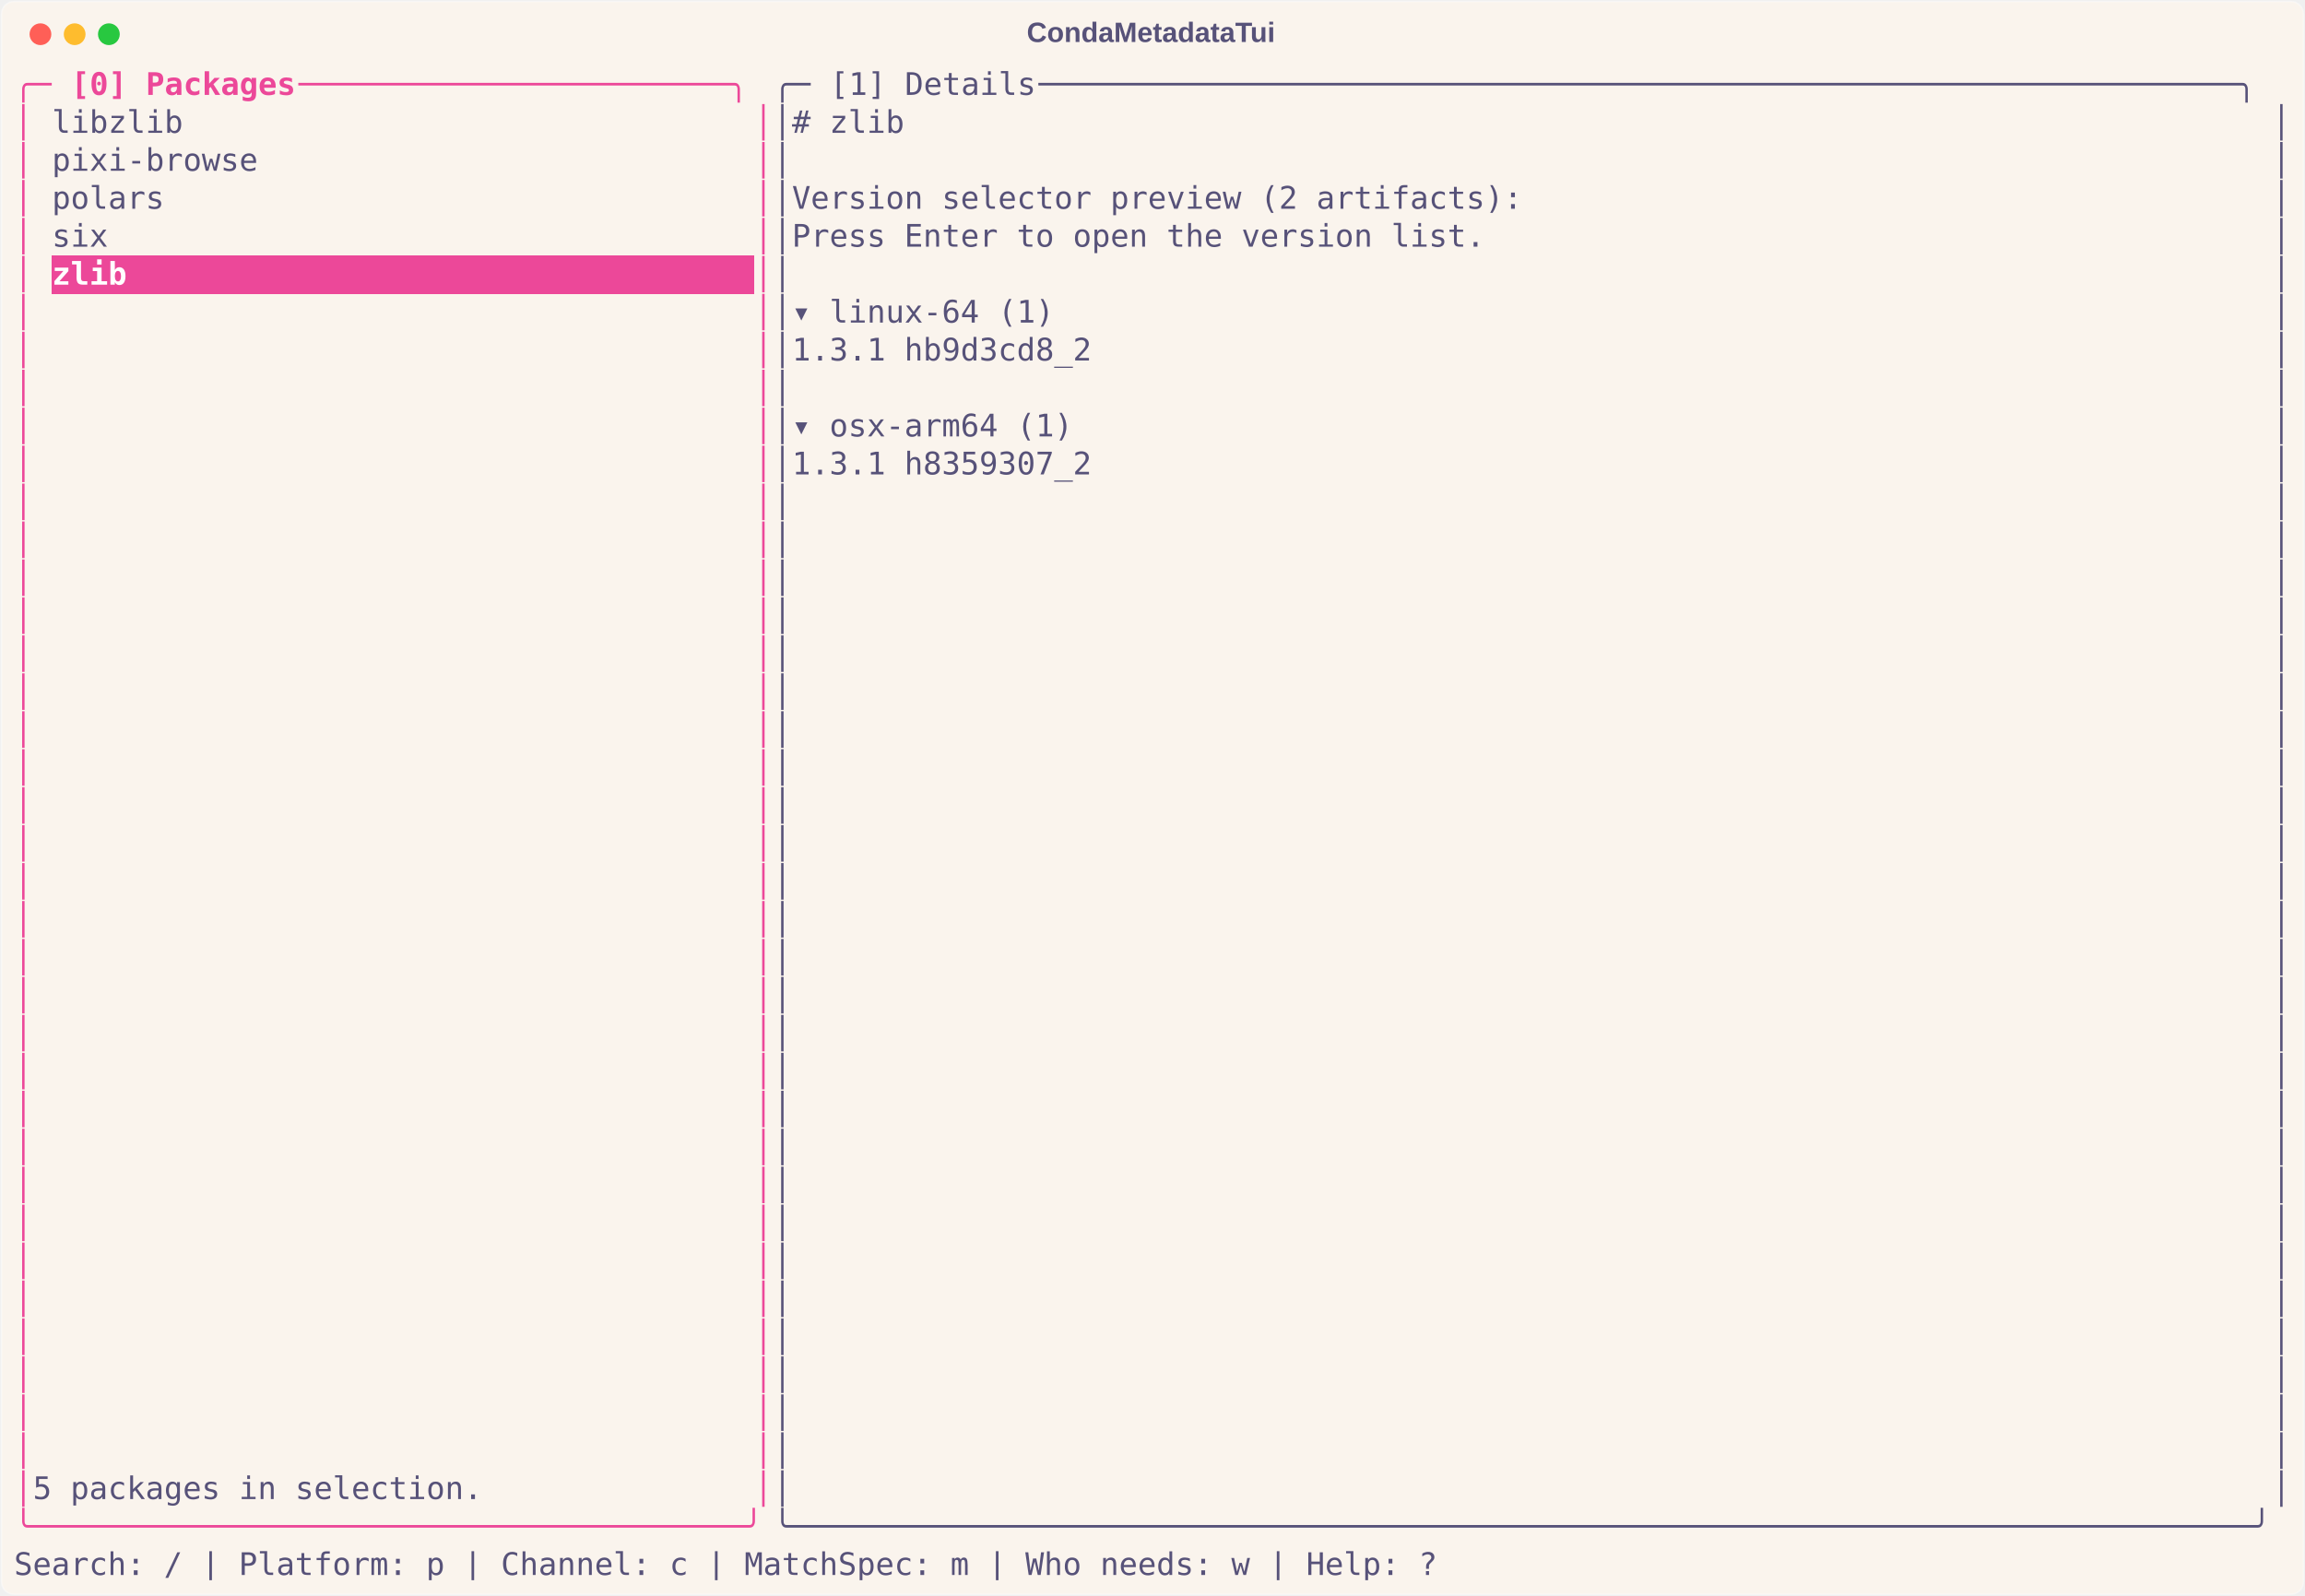
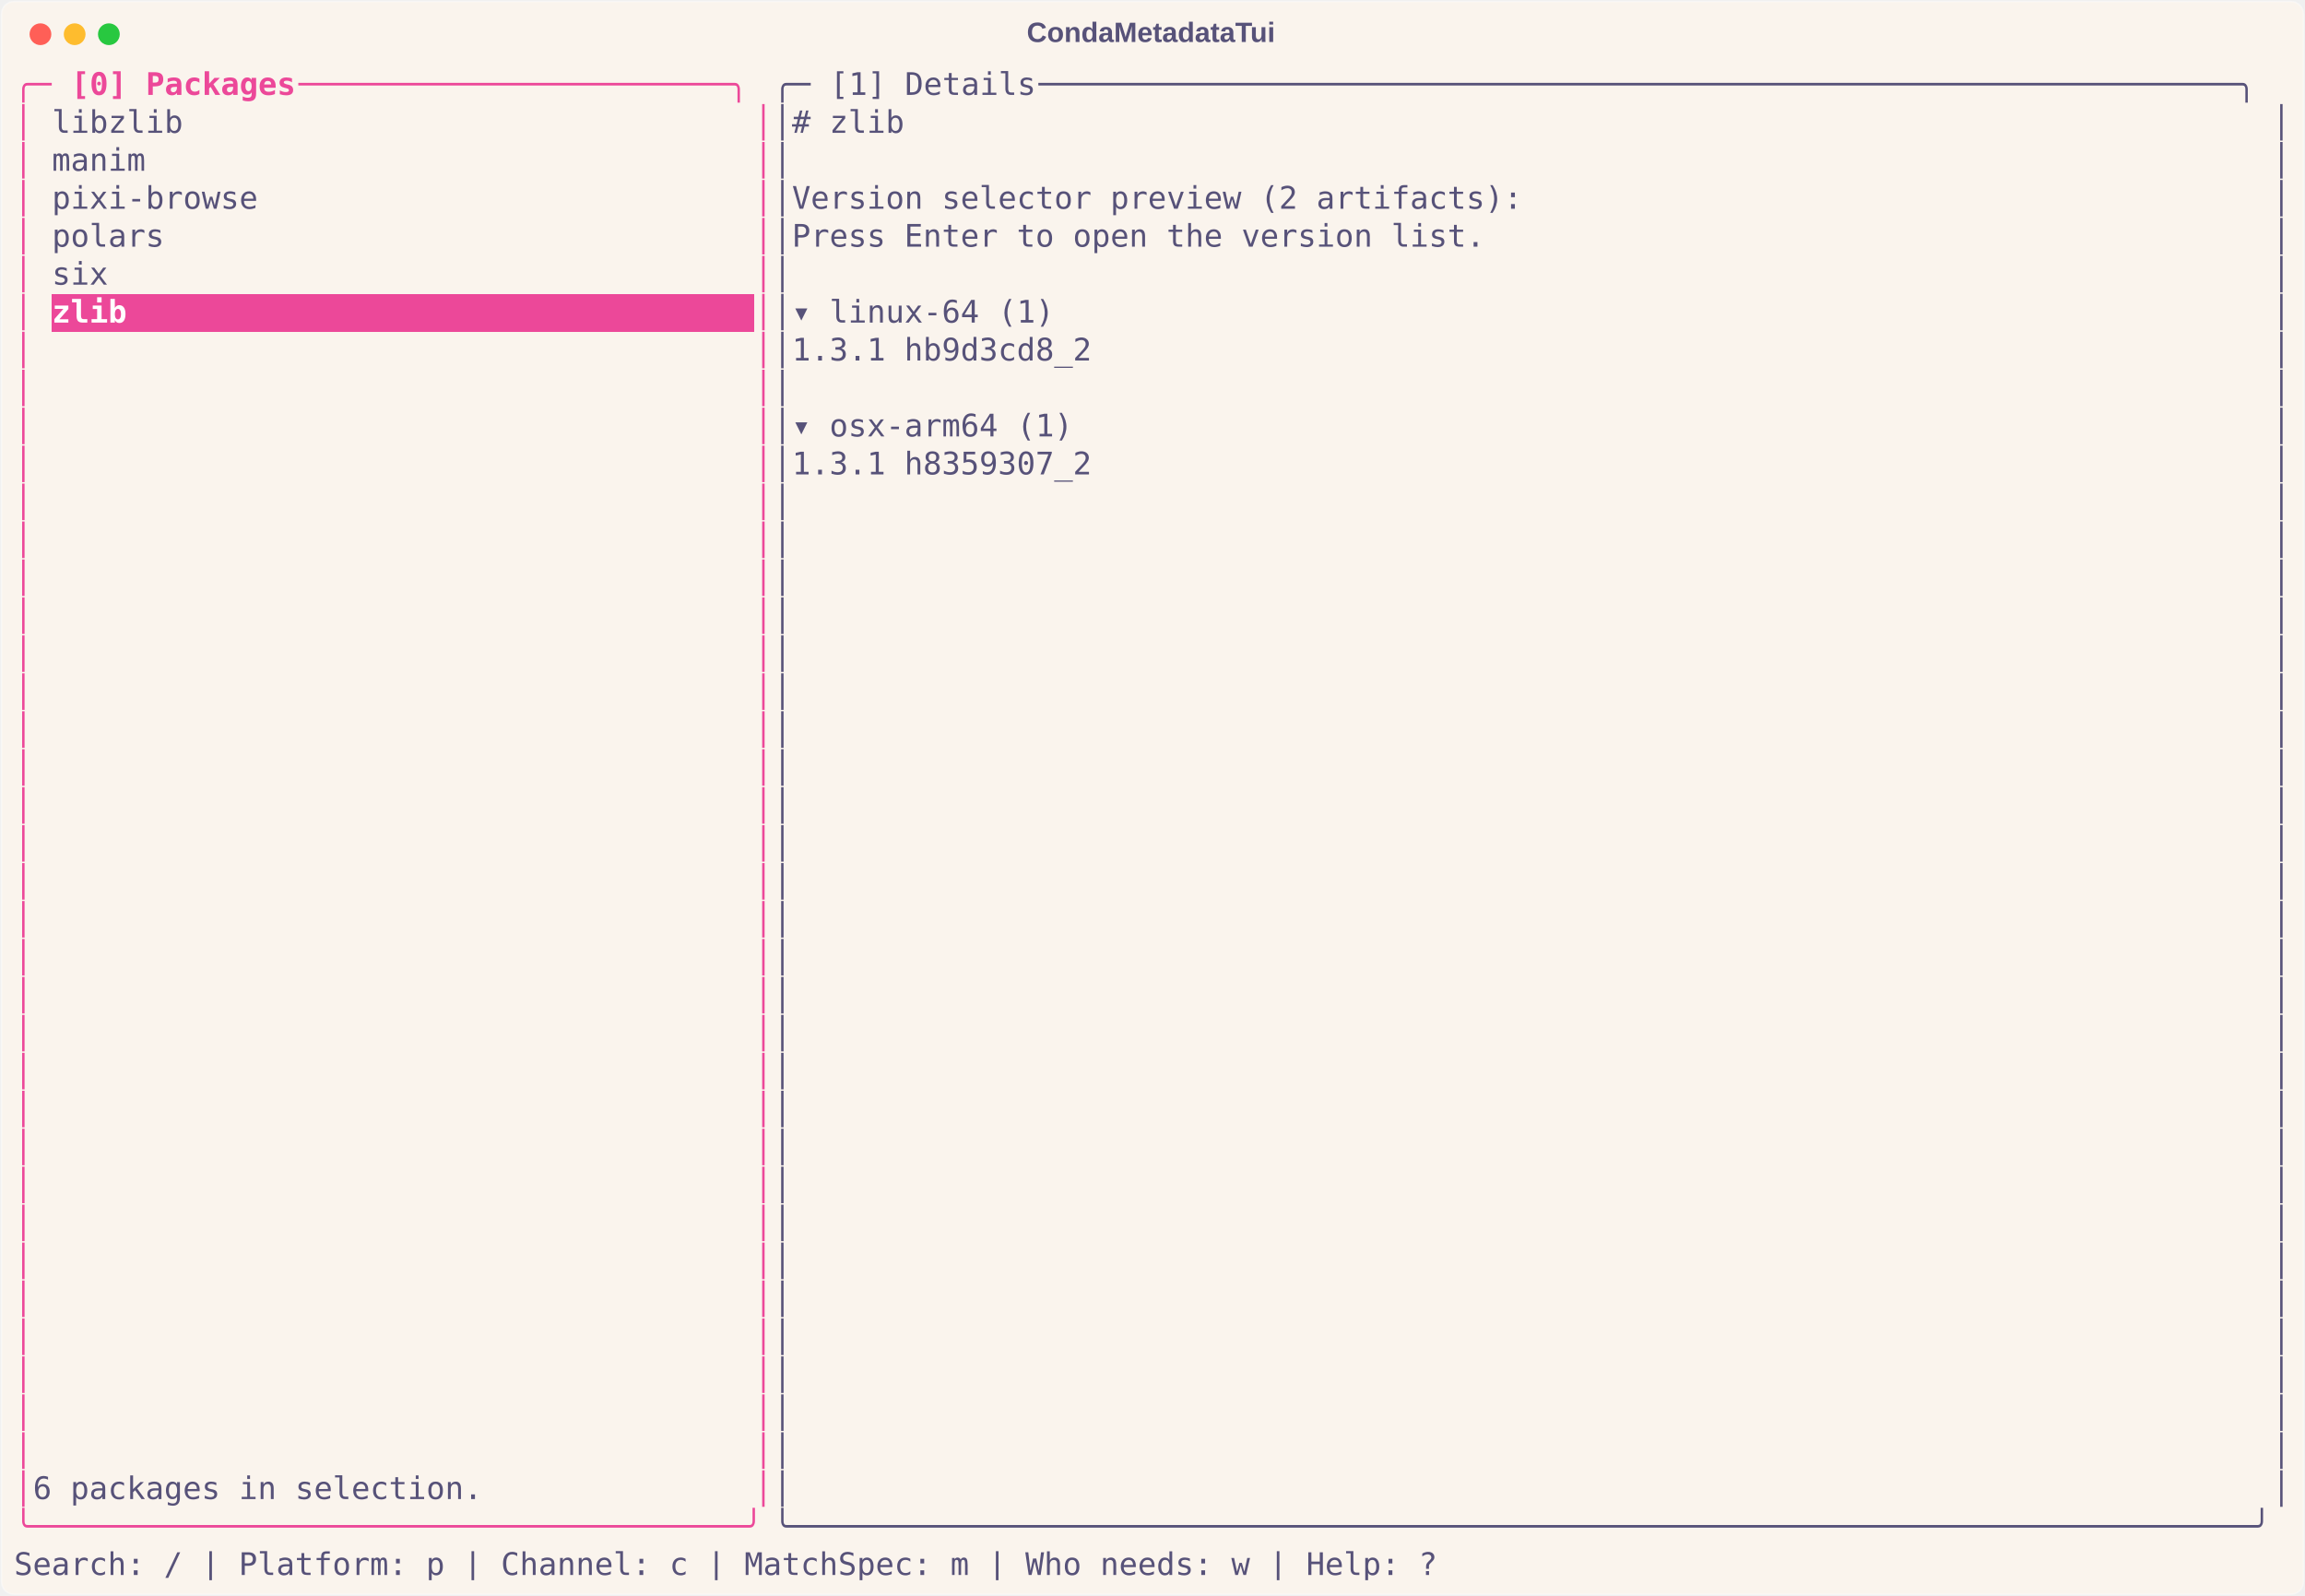
<svg xmlns="http://www.w3.org/2000/svg" class="rich-terminal" viewBox="0 0 1482 1026.0">
  <style>

    @font-face {
        font-family: "Fira Code";
        src: local("FiraCode-Regular"),
                url("https://cdnjs.cloudflare.com/ajax/libs/firacode/6.2.0/woff2/FiraCode-Regular.woff2") format("woff2"),
                url("https://cdnjs.cloudflare.com/ajax/libs/firacode/6.2.0/woff/FiraCode-Regular.woff") format("woff");
        font-style: normal;
        font-weight: 400;
    }
    @font-face {
        font-family: "Fira Code";
        src: local("FiraCode-Bold"),
                url("https://cdnjs.cloudflare.com/ajax/libs/firacode/6.2.0/woff2/FiraCode-Bold.woff2") format("woff2"),
                url("https://cdnjs.cloudflare.com/ajax/libs/firacode/6.2.0/woff/FiraCode-Bold.woff") format("woff");
        font-style: bold;
        font-weight: 700;
    }

    .terminal-matrix {
        font-family: Fira Code, monospace;
        font-size: 20px;
        line-height: 24.4px;
        font-variant-east-asian: full-width;
    }

    .terminal-title {
        font-size: 18px;
        font-weight: bold;
        font-family: arial;
    }

    .terminal-r1 { fill: #ec4899 }
.terminal-r2 { fill: #ec4899;font-weight: bold }
.terminal-r3 { fill: #575279 }
.terminal-r4 { fill: #ffffff;font-weight: bold }
    </style>
  <defs>
    <clipPath id="terminal-clip-terminal">
      <rect x="0" y="0" width="1463.0" height="975.0" />
    </clipPath>
    <clipPath id="terminal-line-0">
      <rect x="0" y="1.5" width="1464" height="24.65" />
    </clipPath>
    <clipPath id="terminal-line-1">
      <rect x="0" y="25.9" width="1464" height="24.65" />
    </clipPath>
    <clipPath id="terminal-line-2">
      <rect x="0" y="50.3" width="1464" height="24.65" />
    </clipPath>
    <clipPath id="terminal-line-3">
      <rect x="0" y="74.7" width="1464" height="24.65" />
    </clipPath>
    <clipPath id="terminal-line-4">
      <rect x="0" y="99.1" width="1464" height="24.65" />
    </clipPath>
    <clipPath id="terminal-line-5">
      <rect x="0" y="123.5" width="1464" height="24.65" />
    </clipPath>
    <clipPath id="terminal-line-6">
      <rect x="0" y="147.9" width="1464" height="24.65" />
    </clipPath>
    <clipPath id="terminal-line-7">
      <rect x="0" y="172.3" width="1464" height="24.65" />
    </clipPath>
    <clipPath id="terminal-line-8">
      <rect x="0" y="196.7" width="1464" height="24.65" />
    </clipPath>
    <clipPath id="terminal-line-9">
      <rect x="0" y="221.1" width="1464" height="24.65" />
    </clipPath>
    <clipPath id="terminal-line-10">
      <rect x="0" y="245.5" width="1464" height="24.65" />
    </clipPath>
    <clipPath id="terminal-line-11">
      <rect x="0" y="269.9" width="1464" height="24.65" />
    </clipPath>
    <clipPath id="terminal-line-12">
      <rect x="0" y="294.3" width="1464" height="24.65" />
    </clipPath>
    <clipPath id="terminal-line-13">
      <rect x="0" y="318.7" width="1464" height="24.65" />
    </clipPath>
    <clipPath id="terminal-line-14">
      <rect x="0" y="343.1" width="1464" height="24.65" />
    </clipPath>
    <clipPath id="terminal-line-15">
      <rect x="0" y="367.5" width="1464" height="24.65" />
    </clipPath>
    <clipPath id="terminal-line-16">
      <rect x="0" y="391.9" width="1464" height="24.65" />
    </clipPath>
    <clipPath id="terminal-line-17">
      <rect x="0" y="416.3" width="1464" height="24.65" />
    </clipPath>
    <clipPath id="terminal-line-18">
      <rect x="0" y="440.7" width="1464" height="24.65" />
    </clipPath>
    <clipPath id="terminal-line-19">
      <rect x="0" y="465.1" width="1464" height="24.65" />
    </clipPath>
    <clipPath id="terminal-line-20">
      <rect x="0" y="489.5" width="1464" height="24.65" />
    </clipPath>
    <clipPath id="terminal-line-21">
      <rect x="0" y="513.9" width="1464" height="24.65" />
    </clipPath>
    <clipPath id="terminal-line-22">
      <rect x="0" y="538.3" width="1464" height="24.65" />
    </clipPath>
    <clipPath id="terminal-line-23">
      <rect x="0" y="562.7" width="1464" height="24.65" />
    </clipPath>
    <clipPath id="terminal-line-24">
      <rect x="0" y="587.1" width="1464" height="24.65" />
    </clipPath>
    <clipPath id="terminal-line-25">
      <rect x="0" y="611.5" width="1464" height="24.65" />
    </clipPath>
    <clipPath id="terminal-line-26">
      <rect x="0" y="635.9" width="1464" height="24.65" />
    </clipPath>
    <clipPath id="terminal-line-27">
      <rect x="0" y="660.3" width="1464" height="24.65" />
    </clipPath>
    <clipPath id="terminal-line-28">
      <rect x="0" y="684.7" width="1464" height="24.65" />
    </clipPath>
    <clipPath id="terminal-line-29">
      <rect x="0" y="709.1" width="1464" height="24.65" />
    </clipPath>
    <clipPath id="terminal-line-30">
      <rect x="0" y="733.5" width="1464" height="24.65" />
    </clipPath>
    <clipPath id="terminal-line-31">
      <rect x="0" y="757.9" width="1464" height="24.65" />
    </clipPath>
    <clipPath id="terminal-line-32">
      <rect x="0" y="782.3" width="1464" height="24.65" />
    </clipPath>
    <clipPath id="terminal-line-33">
      <rect x="0" y="806.7" width="1464" height="24.65" />
    </clipPath>
    <clipPath id="terminal-line-34">
      <rect x="0" y="831.1" width="1464" height="24.65" />
    </clipPath>
    <clipPath id="terminal-line-35">
      <rect x="0" y="855.5" width="1464" height="24.65" />
    </clipPath>
    <clipPath id="terminal-line-36">
      <rect x="0" y="879.9" width="1464" height="24.65" />
    </clipPath>
    <clipPath id="terminal-line-37">
      <rect x="0" y="904.3" width="1464" height="24.65" />
    </clipPath>
    <clipPath id="terminal-line-38">
      <rect x="0" y="928.7" width="1464" height="24.65" />
    </clipPath>
  </defs>
  <rect fill="#faf4ed" stroke="rgba(255,255,255,0.35)" stroke-width="1" x="1" y="1" width="1480" height="1024" rx="8" />
  <text class="terminal-title" fill="#575279" text-anchor="middle" x="740" y="27">CondaMetadataTui</text>
  <g transform="translate(26,22)">
    <circle cx="0" cy="0" r="7" fill="#ff5f57" />
    <circle cx="22" cy="0" r="7" fill="#febc2e" />
    <circle cx="44" cy="0" r="7" fill="#28c840" />
  </g>
  <g transform="translate(9, 41)" clip-path="url(#terminal-clip-terminal)">
-     <rect fill="#ec4899" x="24.4" y="123.5" width="48.8" height="24.65" shape-rendering="crispEdges" />
-     <rect fill="#ec4899" x="73.2" y="123.5" width="402.6" height="24.65" shape-rendering="crispEdges" />
+     <rect fill="#ec4899" x="24.4" y="147.9" width="48.8" height="24.65" shape-rendering="crispEdges" />
+     <rect fill="#ec4899" x="73.2" y="147.9" width="402.6" height="24.65" shape-rendering="crispEdges" />
    <g class="terminal-matrix">
      <text class="terminal-r1" x="0" y="20" textLength="36.6" clip-path="url(#terminal-line-0)">╭─ </text>
      <text class="terminal-r2" x="36.6" y="20" textLength="146.4" clip-path="url(#terminal-line-0)">[0] Packages</text>
      <text class="terminal-r1" x="183" y="20" textLength="305" clip-path="url(#terminal-line-0)"> ───────────────────────╮</text>
      <text class="terminal-r3" x="488" y="20" textLength="36.6" clip-path="url(#terminal-line-0)">╭─ </text>
      <text class="terminal-r3" x="524.6" y="20" textLength="134.2" clip-path="url(#terminal-line-0)">[1] Details</text>
      <text class="terminal-r3" x="658.8" y="20" textLength="805.2" clip-path="url(#terminal-line-0)"> ────────────────────────────────────────────────────────────────╮</text>
      <text class="terminal-r3" x="1464" y="20" textLength="12.2" clip-path="url(#terminal-line-0)">
</text>
      <text class="terminal-r1" x="0" y="44.4" textLength="12.2" clip-path="url(#terminal-line-1)">│</text>
      <text class="terminal-r3" x="24.4" y="44.4" textLength="85.4" clip-path="url(#terminal-line-1)">libzlib</text>
      <text class="terminal-r1" x="475.8" y="44.4" textLength="12.2" clip-path="url(#terminal-line-1)">│</text>
      <text class="terminal-r3" x="488" y="44.4" textLength="12.2" clip-path="url(#terminal-line-1)">│</text>
      <text class="terminal-r3" x="500.2" y="44.4" textLength="73.2" clip-path="url(#terminal-line-1)"># zlib</text>
      <text class="terminal-r3" x="1451.8" y="44.4" textLength="12.2" clip-path="url(#terminal-line-1)">│</text>
      <text class="terminal-r3" x="1464" y="44.4" textLength="12.2" clip-path="url(#terminal-line-1)">
</text>
      <text class="terminal-r1" x="0" y="68.8" textLength="12.2" clip-path="url(#terminal-line-2)">│</text>
-       <text class="terminal-r3" x="24.4" y="68.8" textLength="134.2" clip-path="url(#terminal-line-2)">pixi-browse</text>
+       <text class="terminal-r3" x="24.4" y="68.8" textLength="61" clip-path="url(#terminal-line-2)">manim</text>
      <text class="terminal-r1" x="475.8" y="68.8" textLength="12.2" clip-path="url(#terminal-line-2)">│</text>
      <text class="terminal-r3" x="488" y="68.8" textLength="12.2" clip-path="url(#terminal-line-2)">│</text>
      <text class="terminal-r3" x="1451.8" y="68.8" textLength="12.2" clip-path="url(#terminal-line-2)">│</text>
      <text class="terminal-r3" x="1464" y="68.8" textLength="12.2" clip-path="url(#terminal-line-2)">
</text>
      <text class="terminal-r1" x="0" y="93.2" textLength="12.2" clip-path="url(#terminal-line-3)">│</text>
-       <text class="terminal-r3" x="24.4" y="93.2" textLength="73.2" clip-path="url(#terminal-line-3)">polars</text>
+       <text class="terminal-r3" x="24.4" y="93.2" textLength="134.2" clip-path="url(#terminal-line-3)">pixi-browse</text>
      <text class="terminal-r1" x="475.8" y="93.2" textLength="12.2" clip-path="url(#terminal-line-3)">│</text>
      <text class="terminal-r3" x="488" y="93.2" textLength="12.2" clip-path="url(#terminal-line-3)">│</text>
      <text class="terminal-r3" x="500.2" y="93.2" textLength="475.8" clip-path="url(#terminal-line-3)">Version selector preview (2 artifacts):</text>
      <text class="terminal-r3" x="1451.8" y="93.2" textLength="12.2" clip-path="url(#terminal-line-3)">│</text>
      <text class="terminal-r3" x="1464" y="93.2" textLength="12.2" clip-path="url(#terminal-line-3)">
</text>
      <text class="terminal-r1" x="0" y="117.6" textLength="12.2" clip-path="url(#terminal-line-4)">│</text>
-       <text class="terminal-r3" x="24.4" y="117.6" textLength="36.6" clip-path="url(#terminal-line-4)">six</text>
+       <text class="terminal-r3" x="24.4" y="117.6" textLength="73.2" clip-path="url(#terminal-line-4)">polars</text>
      <text class="terminal-r1" x="475.8" y="117.6" textLength="12.2" clip-path="url(#terminal-line-4)">│</text>
      <text class="terminal-r3" x="488" y="117.6" textLength="12.2" clip-path="url(#terminal-line-4)">│</text>
      <text class="terminal-r3" x="500.2" y="117.6" textLength="451.4" clip-path="url(#terminal-line-4)">Press Enter to open the version list.</text>
      <text class="terminal-r3" x="1451.8" y="117.6" textLength="12.2" clip-path="url(#terminal-line-4)">│</text>
      <text class="terminal-r3" x="1464" y="117.6" textLength="12.2" clip-path="url(#terminal-line-4)">
</text>
      <text class="terminal-r1" x="0" y="142" textLength="12.2" clip-path="url(#terminal-line-5)">│</text>
-       <text class="terminal-r4" x="24.4" y="142" textLength="48.8" clip-path="url(#terminal-line-5)">zlib</text>
+       <text class="terminal-r3" x="24.4" y="142" textLength="36.6" clip-path="url(#terminal-line-5)">six</text>
      <text class="terminal-r1" x="475.8" y="142" textLength="12.2" clip-path="url(#terminal-line-5)">│</text>
      <text class="terminal-r3" x="488" y="142" textLength="12.2" clip-path="url(#terminal-line-5)">│</text>
      <text class="terminal-r3" x="1451.8" y="142" textLength="12.2" clip-path="url(#terminal-line-5)">│</text>
      <text class="terminal-r3" x="1464" y="142" textLength="12.2" clip-path="url(#terminal-line-5)">
</text>
      <text class="terminal-r1" x="0" y="166.4" textLength="12.2" clip-path="url(#terminal-line-6)">│</text>
+       <text class="terminal-r4" x="24.4" y="166.4" textLength="48.8" clip-path="url(#terminal-line-6)">zlib</text>
      <text class="terminal-r1" x="475.8" y="166.4" textLength="12.2" clip-path="url(#terminal-line-6)">│</text>
      <text class="terminal-r3" x="488" y="166.4" textLength="12.2" clip-path="url(#terminal-line-6)">│</text>
      <text class="terminal-r3" x="500.2" y="166.4" textLength="170.8" clip-path="url(#terminal-line-6)">▾ linux-64 (1)</text>
      <text class="terminal-r3" x="1451.8" y="166.4" textLength="12.2" clip-path="url(#terminal-line-6)">│</text>
      <text class="terminal-r3" x="1464" y="166.4" textLength="12.2" clip-path="url(#terminal-line-6)">
</text>
      <text class="terminal-r1" x="0" y="190.8" textLength="12.2" clip-path="url(#terminal-line-7)">│</text>
      <text class="terminal-r1" x="475.8" y="190.8" textLength="12.2" clip-path="url(#terminal-line-7)">│</text>
      <text class="terminal-r3" x="488" y="190.8" textLength="12.2" clip-path="url(#terminal-line-7)">│</text>
      <text class="terminal-r3" x="500.2" y="190.8" textLength="195.2" clip-path="url(#terminal-line-7)">1.3.1 hb9d3cd8_2</text>
      <text class="terminal-r3" x="1451.8" y="190.8" textLength="12.2" clip-path="url(#terminal-line-7)">│</text>
      <text class="terminal-r3" x="1464" y="190.8" textLength="12.2" clip-path="url(#terminal-line-7)">
</text>
      <text class="terminal-r1" x="0" y="215.2" textLength="12.2" clip-path="url(#terminal-line-8)">│</text>
      <text class="terminal-r1" x="475.8" y="215.2" textLength="12.2" clip-path="url(#terminal-line-8)">│</text>
      <text class="terminal-r3" x="488" y="215.2" textLength="12.2" clip-path="url(#terminal-line-8)">│</text>
      <text class="terminal-r3" x="1451.8" y="215.2" textLength="12.2" clip-path="url(#terminal-line-8)">│</text>
      <text class="terminal-r3" x="1464" y="215.2" textLength="12.2" clip-path="url(#terminal-line-8)">
</text>
      <text class="terminal-r1" x="0" y="239.6" textLength="12.2" clip-path="url(#terminal-line-9)">│</text>
      <text class="terminal-r1" x="475.8" y="239.6" textLength="12.2" clip-path="url(#terminal-line-9)">│</text>
      <text class="terminal-r3" x="488" y="239.6" textLength="12.2" clip-path="url(#terminal-line-9)">│</text>
      <text class="terminal-r3" x="500.2" y="239.6" textLength="183" clip-path="url(#terminal-line-9)">▾ osx-arm64 (1)</text>
      <text class="terminal-r3" x="1451.8" y="239.6" textLength="12.2" clip-path="url(#terminal-line-9)">│</text>
      <text class="terminal-r3" x="1464" y="239.6" textLength="12.2" clip-path="url(#terminal-line-9)">
</text>
      <text class="terminal-r1" x="0" y="264" textLength="12.2" clip-path="url(#terminal-line-10)">│</text>
      <text class="terminal-r1" x="475.8" y="264" textLength="12.2" clip-path="url(#terminal-line-10)">│</text>
      <text class="terminal-r3" x="488" y="264" textLength="12.2" clip-path="url(#terminal-line-10)">│</text>
      <text class="terminal-r3" x="500.2" y="264" textLength="195.2" clip-path="url(#terminal-line-10)">1.3.1 h8359307_2</text>
      <text class="terminal-r3" x="1451.8" y="264" textLength="12.2" clip-path="url(#terminal-line-10)">│</text>
      <text class="terminal-r3" x="1464" y="264" textLength="12.2" clip-path="url(#terminal-line-10)">
</text>
      <text class="terminal-r1" x="0" y="288.4" textLength="12.2" clip-path="url(#terminal-line-11)">│</text>
      <text class="terminal-r1" x="475.8" y="288.4" textLength="12.2" clip-path="url(#terminal-line-11)">│</text>
      <text class="terminal-r3" x="488" y="288.4" textLength="12.2" clip-path="url(#terminal-line-11)">│</text>
      <text class="terminal-r3" x="1451.8" y="288.4" textLength="12.2" clip-path="url(#terminal-line-11)">│</text>
      <text class="terminal-r3" x="1464" y="288.4" textLength="12.2" clip-path="url(#terminal-line-11)">
</text>
      <text class="terminal-r1" x="0" y="312.8" textLength="12.2" clip-path="url(#terminal-line-12)">│</text>
      <text class="terminal-r1" x="475.8" y="312.8" textLength="12.2" clip-path="url(#terminal-line-12)">│</text>
      <text class="terminal-r3" x="488" y="312.8" textLength="12.2" clip-path="url(#terminal-line-12)">│</text>
      <text class="terminal-r3" x="1451.8" y="312.8" textLength="12.2" clip-path="url(#terminal-line-12)">│</text>
      <text class="terminal-r3" x="1464" y="312.8" textLength="12.2" clip-path="url(#terminal-line-12)">
</text>
      <text class="terminal-r1" x="0" y="337.2" textLength="12.2" clip-path="url(#terminal-line-13)">│</text>
      <text class="terminal-r1" x="475.8" y="337.2" textLength="12.2" clip-path="url(#terminal-line-13)">│</text>
      <text class="terminal-r3" x="488" y="337.2" textLength="12.2" clip-path="url(#terminal-line-13)">│</text>
      <text class="terminal-r3" x="1451.8" y="337.2" textLength="12.2" clip-path="url(#terminal-line-13)">│</text>
      <text class="terminal-r3" x="1464" y="337.2" textLength="12.2" clip-path="url(#terminal-line-13)">
</text>
      <text class="terminal-r1" x="0" y="361.6" textLength="12.2" clip-path="url(#terminal-line-14)">│</text>
      <text class="terminal-r1" x="475.8" y="361.6" textLength="12.2" clip-path="url(#terminal-line-14)">│</text>
      <text class="terminal-r3" x="488" y="361.6" textLength="12.2" clip-path="url(#terminal-line-14)">│</text>
      <text class="terminal-r3" x="1451.8" y="361.6" textLength="12.2" clip-path="url(#terminal-line-14)">│</text>
      <text class="terminal-r3" x="1464" y="361.6" textLength="12.2" clip-path="url(#terminal-line-14)">
</text>
      <text class="terminal-r1" x="0" y="386" textLength="12.2" clip-path="url(#terminal-line-15)">│</text>
      <text class="terminal-r1" x="475.8" y="386" textLength="12.2" clip-path="url(#terminal-line-15)">│</text>
      <text class="terminal-r3" x="488" y="386" textLength="12.2" clip-path="url(#terminal-line-15)">│</text>
      <text class="terminal-r3" x="1451.8" y="386" textLength="12.2" clip-path="url(#terminal-line-15)">│</text>
      <text class="terminal-r3" x="1464" y="386" textLength="12.2" clip-path="url(#terminal-line-15)">
</text>
      <text class="terminal-r1" x="0" y="410.4" textLength="12.2" clip-path="url(#terminal-line-16)">│</text>
      <text class="terminal-r1" x="475.8" y="410.4" textLength="12.2" clip-path="url(#terminal-line-16)">│</text>
      <text class="terminal-r3" x="488" y="410.4" textLength="12.2" clip-path="url(#terminal-line-16)">│</text>
      <text class="terminal-r3" x="1451.8" y="410.4" textLength="12.2" clip-path="url(#terminal-line-16)">│</text>
      <text class="terminal-r3" x="1464" y="410.4" textLength="12.2" clip-path="url(#terminal-line-16)">
</text>
      <text class="terminal-r1" x="0" y="434.8" textLength="12.2" clip-path="url(#terminal-line-17)">│</text>
      <text class="terminal-r1" x="475.8" y="434.8" textLength="12.2" clip-path="url(#terminal-line-17)">│</text>
      <text class="terminal-r3" x="488" y="434.8" textLength="12.2" clip-path="url(#terminal-line-17)">│</text>
      <text class="terminal-r3" x="1451.8" y="434.8" textLength="12.2" clip-path="url(#terminal-line-17)">│</text>
      <text class="terminal-r3" x="1464" y="434.8" textLength="12.2" clip-path="url(#terminal-line-17)">
</text>
      <text class="terminal-r1" x="0" y="459.2" textLength="12.2" clip-path="url(#terminal-line-18)">│</text>
      <text class="terminal-r1" x="475.8" y="459.2" textLength="12.2" clip-path="url(#terminal-line-18)">│</text>
      <text class="terminal-r3" x="488" y="459.2" textLength="12.2" clip-path="url(#terminal-line-18)">│</text>
      <text class="terminal-r3" x="1451.8" y="459.2" textLength="12.2" clip-path="url(#terminal-line-18)">│</text>
      <text class="terminal-r3" x="1464" y="459.2" textLength="12.2" clip-path="url(#terminal-line-18)">
</text>
      <text class="terminal-r1" x="0" y="483.6" textLength="12.2" clip-path="url(#terminal-line-19)">│</text>
      <text class="terminal-r1" x="475.8" y="483.6" textLength="12.2" clip-path="url(#terminal-line-19)">│</text>
      <text class="terminal-r3" x="488" y="483.6" textLength="12.2" clip-path="url(#terminal-line-19)">│</text>
      <text class="terminal-r3" x="1451.8" y="483.6" textLength="12.2" clip-path="url(#terminal-line-19)">│</text>
      <text class="terminal-r3" x="1464" y="483.6" textLength="12.2" clip-path="url(#terminal-line-19)">
</text>
      <text class="terminal-r1" x="0" y="508" textLength="12.2" clip-path="url(#terminal-line-20)">│</text>
      <text class="terminal-r1" x="475.8" y="508" textLength="12.2" clip-path="url(#terminal-line-20)">│</text>
      <text class="terminal-r3" x="488" y="508" textLength="12.2" clip-path="url(#terminal-line-20)">│</text>
      <text class="terminal-r3" x="1451.8" y="508" textLength="12.2" clip-path="url(#terminal-line-20)">│</text>
      <text class="terminal-r3" x="1464" y="508" textLength="12.2" clip-path="url(#terminal-line-20)">
</text>
      <text class="terminal-r1" x="0" y="532.4" textLength="12.2" clip-path="url(#terminal-line-21)">│</text>
      <text class="terminal-r1" x="475.8" y="532.4" textLength="12.2" clip-path="url(#terminal-line-21)">│</text>
      <text class="terminal-r3" x="488" y="532.4" textLength="12.2" clip-path="url(#terminal-line-21)">│</text>
      <text class="terminal-r3" x="1451.8" y="532.4" textLength="12.2" clip-path="url(#terminal-line-21)">│</text>
      <text class="terminal-r3" x="1464" y="532.4" textLength="12.2" clip-path="url(#terminal-line-21)">
</text>
      <text class="terminal-r1" x="0" y="556.8" textLength="12.2" clip-path="url(#terminal-line-22)">│</text>
      <text class="terminal-r1" x="475.8" y="556.8" textLength="12.2" clip-path="url(#terminal-line-22)">│</text>
      <text class="terminal-r3" x="488" y="556.8" textLength="12.2" clip-path="url(#terminal-line-22)">│</text>
      <text class="terminal-r3" x="1451.8" y="556.8" textLength="12.2" clip-path="url(#terminal-line-22)">│</text>
      <text class="terminal-r3" x="1464" y="556.8" textLength="12.2" clip-path="url(#terminal-line-22)">
</text>
      <text class="terminal-r1" x="0" y="581.2" textLength="12.2" clip-path="url(#terminal-line-23)">│</text>
      <text class="terminal-r1" x="475.8" y="581.2" textLength="12.2" clip-path="url(#terminal-line-23)">│</text>
      <text class="terminal-r3" x="488" y="581.2" textLength="12.2" clip-path="url(#terminal-line-23)">│</text>
      <text class="terminal-r3" x="1451.8" y="581.2" textLength="12.2" clip-path="url(#terminal-line-23)">│</text>
      <text class="terminal-r3" x="1464" y="581.2" textLength="12.2" clip-path="url(#terminal-line-23)">
</text>
      <text class="terminal-r1" x="0" y="605.6" textLength="12.2" clip-path="url(#terminal-line-24)">│</text>
      <text class="terminal-r1" x="475.8" y="605.6" textLength="12.2" clip-path="url(#terminal-line-24)">│</text>
      <text class="terminal-r3" x="488" y="605.6" textLength="12.2" clip-path="url(#terminal-line-24)">│</text>
      <text class="terminal-r3" x="1451.8" y="605.6" textLength="12.2" clip-path="url(#terminal-line-24)">│</text>
      <text class="terminal-r3" x="1464" y="605.6" textLength="12.2" clip-path="url(#terminal-line-24)">
</text>
      <text class="terminal-r1" x="0" y="630" textLength="12.2" clip-path="url(#terminal-line-25)">│</text>
      <text class="terminal-r1" x="475.8" y="630" textLength="12.2" clip-path="url(#terminal-line-25)">│</text>
      <text class="terminal-r3" x="488" y="630" textLength="12.2" clip-path="url(#terminal-line-25)">│</text>
      <text class="terminal-r3" x="1451.8" y="630" textLength="12.2" clip-path="url(#terminal-line-25)">│</text>
      <text class="terminal-r3" x="1464" y="630" textLength="12.2" clip-path="url(#terminal-line-25)">
</text>
      <text class="terminal-r1" x="0" y="654.4" textLength="12.2" clip-path="url(#terminal-line-26)">│</text>
      <text class="terminal-r1" x="475.8" y="654.4" textLength="12.2" clip-path="url(#terminal-line-26)">│</text>
      <text class="terminal-r3" x="488" y="654.4" textLength="12.2" clip-path="url(#terminal-line-26)">│</text>
      <text class="terminal-r3" x="1451.8" y="654.4" textLength="12.2" clip-path="url(#terminal-line-26)">│</text>
      <text class="terminal-r3" x="1464" y="654.4" textLength="12.2" clip-path="url(#terminal-line-26)">
</text>
      <text class="terminal-r1" x="0" y="678.8" textLength="12.2" clip-path="url(#terminal-line-27)">│</text>
      <text class="terminal-r1" x="475.8" y="678.8" textLength="12.2" clip-path="url(#terminal-line-27)">│</text>
      <text class="terminal-r3" x="488" y="678.8" textLength="12.2" clip-path="url(#terminal-line-27)">│</text>
      <text class="terminal-r3" x="1451.8" y="678.8" textLength="12.2" clip-path="url(#terminal-line-27)">│</text>
      <text class="terminal-r3" x="1464" y="678.8" textLength="12.2" clip-path="url(#terminal-line-27)">
</text>
      <text class="terminal-r1" x="0" y="703.2" textLength="12.2" clip-path="url(#terminal-line-28)">│</text>
      <text class="terminal-r1" x="475.8" y="703.2" textLength="12.2" clip-path="url(#terminal-line-28)">│</text>
      <text class="terminal-r3" x="488" y="703.2" textLength="12.2" clip-path="url(#terminal-line-28)">│</text>
      <text class="terminal-r3" x="1451.8" y="703.2" textLength="12.2" clip-path="url(#terminal-line-28)">│</text>
      <text class="terminal-r3" x="1464" y="703.2" textLength="12.2" clip-path="url(#terminal-line-28)">
</text>
      <text class="terminal-r1" x="0" y="727.6" textLength="12.2" clip-path="url(#terminal-line-29)">│</text>
      <text class="terminal-r1" x="475.8" y="727.6" textLength="12.2" clip-path="url(#terminal-line-29)">│</text>
      <text class="terminal-r3" x="488" y="727.6" textLength="12.2" clip-path="url(#terminal-line-29)">│</text>
      <text class="terminal-r3" x="1451.8" y="727.6" textLength="12.2" clip-path="url(#terminal-line-29)">│</text>
      <text class="terminal-r3" x="1464" y="727.6" textLength="12.2" clip-path="url(#terminal-line-29)">
</text>
      <text class="terminal-r1" x="0" y="752" textLength="12.2" clip-path="url(#terminal-line-30)">│</text>
      <text class="terminal-r1" x="475.8" y="752" textLength="12.2" clip-path="url(#terminal-line-30)">│</text>
      <text class="terminal-r3" x="488" y="752" textLength="12.2" clip-path="url(#terminal-line-30)">│</text>
      <text class="terminal-r3" x="1451.8" y="752" textLength="12.2" clip-path="url(#terminal-line-30)">│</text>
      <text class="terminal-r3" x="1464" y="752" textLength="12.2" clip-path="url(#terminal-line-30)">
</text>
      <text class="terminal-r1" x="0" y="776.4" textLength="12.2" clip-path="url(#terminal-line-31)">│</text>
      <text class="terminal-r1" x="475.8" y="776.4" textLength="12.2" clip-path="url(#terminal-line-31)">│</text>
      <text class="terminal-r3" x="488" y="776.4" textLength="12.2" clip-path="url(#terminal-line-31)">│</text>
      <text class="terminal-r3" x="1451.8" y="776.4" textLength="12.2" clip-path="url(#terminal-line-31)">│</text>
      <text class="terminal-r3" x="1464" y="776.4" textLength="12.2" clip-path="url(#terminal-line-31)">
</text>
      <text class="terminal-r1" x="0" y="800.8" textLength="12.2" clip-path="url(#terminal-line-32)">│</text>
      <text class="terminal-r1" x="475.8" y="800.8" textLength="12.2" clip-path="url(#terminal-line-32)">│</text>
      <text class="terminal-r3" x="488" y="800.8" textLength="12.2" clip-path="url(#terminal-line-32)">│</text>
      <text class="terminal-r3" x="1451.8" y="800.8" textLength="12.2" clip-path="url(#terminal-line-32)">│</text>
      <text class="terminal-r3" x="1464" y="800.8" textLength="12.2" clip-path="url(#terminal-line-32)">
</text>
      <text class="terminal-r1" x="0" y="825.2" textLength="12.2" clip-path="url(#terminal-line-33)">│</text>
      <text class="terminal-r1" x="475.8" y="825.2" textLength="12.2" clip-path="url(#terminal-line-33)">│</text>
      <text class="terminal-r3" x="488" y="825.2" textLength="12.2" clip-path="url(#terminal-line-33)">│</text>
      <text class="terminal-r3" x="1451.8" y="825.2" textLength="12.2" clip-path="url(#terminal-line-33)">│</text>
      <text class="terminal-r3" x="1464" y="825.2" textLength="12.2" clip-path="url(#terminal-line-33)">
</text>
      <text class="terminal-r1" x="0" y="849.6" textLength="12.2" clip-path="url(#terminal-line-34)">│</text>
      <text class="terminal-r1" x="475.8" y="849.6" textLength="12.2" clip-path="url(#terminal-line-34)">│</text>
      <text class="terminal-r3" x="488" y="849.6" textLength="12.2" clip-path="url(#terminal-line-34)">│</text>
      <text class="terminal-r3" x="1451.8" y="849.6" textLength="12.2" clip-path="url(#terminal-line-34)">│</text>
      <text class="terminal-r3" x="1464" y="849.6" textLength="12.2" clip-path="url(#terminal-line-34)">
</text>
      <text class="terminal-r1" x="0" y="874" textLength="12.2" clip-path="url(#terminal-line-35)">│</text>
      <text class="terminal-r1" x="475.8" y="874" textLength="12.2" clip-path="url(#terminal-line-35)">│</text>
      <text class="terminal-r3" x="488" y="874" textLength="12.2" clip-path="url(#terminal-line-35)">│</text>
      <text class="terminal-r3" x="1451.8" y="874" textLength="12.2" clip-path="url(#terminal-line-35)">│</text>
      <text class="terminal-r3" x="1464" y="874" textLength="12.2" clip-path="url(#terminal-line-35)">
</text>
      <text class="terminal-r1" x="0" y="898.4" textLength="12.2" clip-path="url(#terminal-line-36)">│</text>
      <text class="terminal-r1" x="475.8" y="898.4" textLength="12.2" clip-path="url(#terminal-line-36)">│</text>
      <text class="terminal-r3" x="488" y="898.4" textLength="12.2" clip-path="url(#terminal-line-36)">│</text>
      <text class="terminal-r3" x="1451.8" y="898.4" textLength="12.2" clip-path="url(#terminal-line-36)">│</text>
      <text class="terminal-r3" x="1464" y="898.4" textLength="12.2" clip-path="url(#terminal-line-36)">
</text>
      <text class="terminal-r1" x="0" y="922.8" textLength="12.2" clip-path="url(#terminal-line-37)">│</text>
-       <text class="terminal-r3" x="12.2" y="922.8" textLength="292.8" clip-path="url(#terminal-line-37)">5 packages in selection.</text>
+       <text class="terminal-r3" x="12.2" y="922.8" textLength="292.8" clip-path="url(#terminal-line-37)">6 packages in selection.</text>
      <text class="terminal-r1" x="475.8" y="922.8" textLength="12.2" clip-path="url(#terminal-line-37)">│</text>
      <text class="terminal-r3" x="488" y="922.8" textLength="12.2" clip-path="url(#terminal-line-37)">│</text>
      <text class="terminal-r3" x="1451.8" y="922.8" textLength="12.2" clip-path="url(#terminal-line-37)">│</text>
      <text class="terminal-r3" x="1464" y="922.8" textLength="12.2" clip-path="url(#terminal-line-37)">
</text>
      <text class="terminal-r1" x="0" y="947.2" textLength="488" clip-path="url(#terminal-line-38)">╰──────────────────────────────────────╯</text>
      <text class="terminal-r3" x="488" y="947.2" textLength="976" clip-path="url(#terminal-line-38)">╰──────────────────────────────────────────────────────────────────────────────╯</text>
      <text class="terminal-r3" x="1464" y="947.2" textLength="12.2" clip-path="url(#terminal-line-38)">
</text>
      <text class="terminal-r3" x="0" y="971.6" textLength="927.2" clip-path="url(#terminal-line-39)">Search: / | Platform: p | Channel: c | MatchSpec: m | Who needs: w | Help: ?</text>
    </g>
  </g>
</svg>
